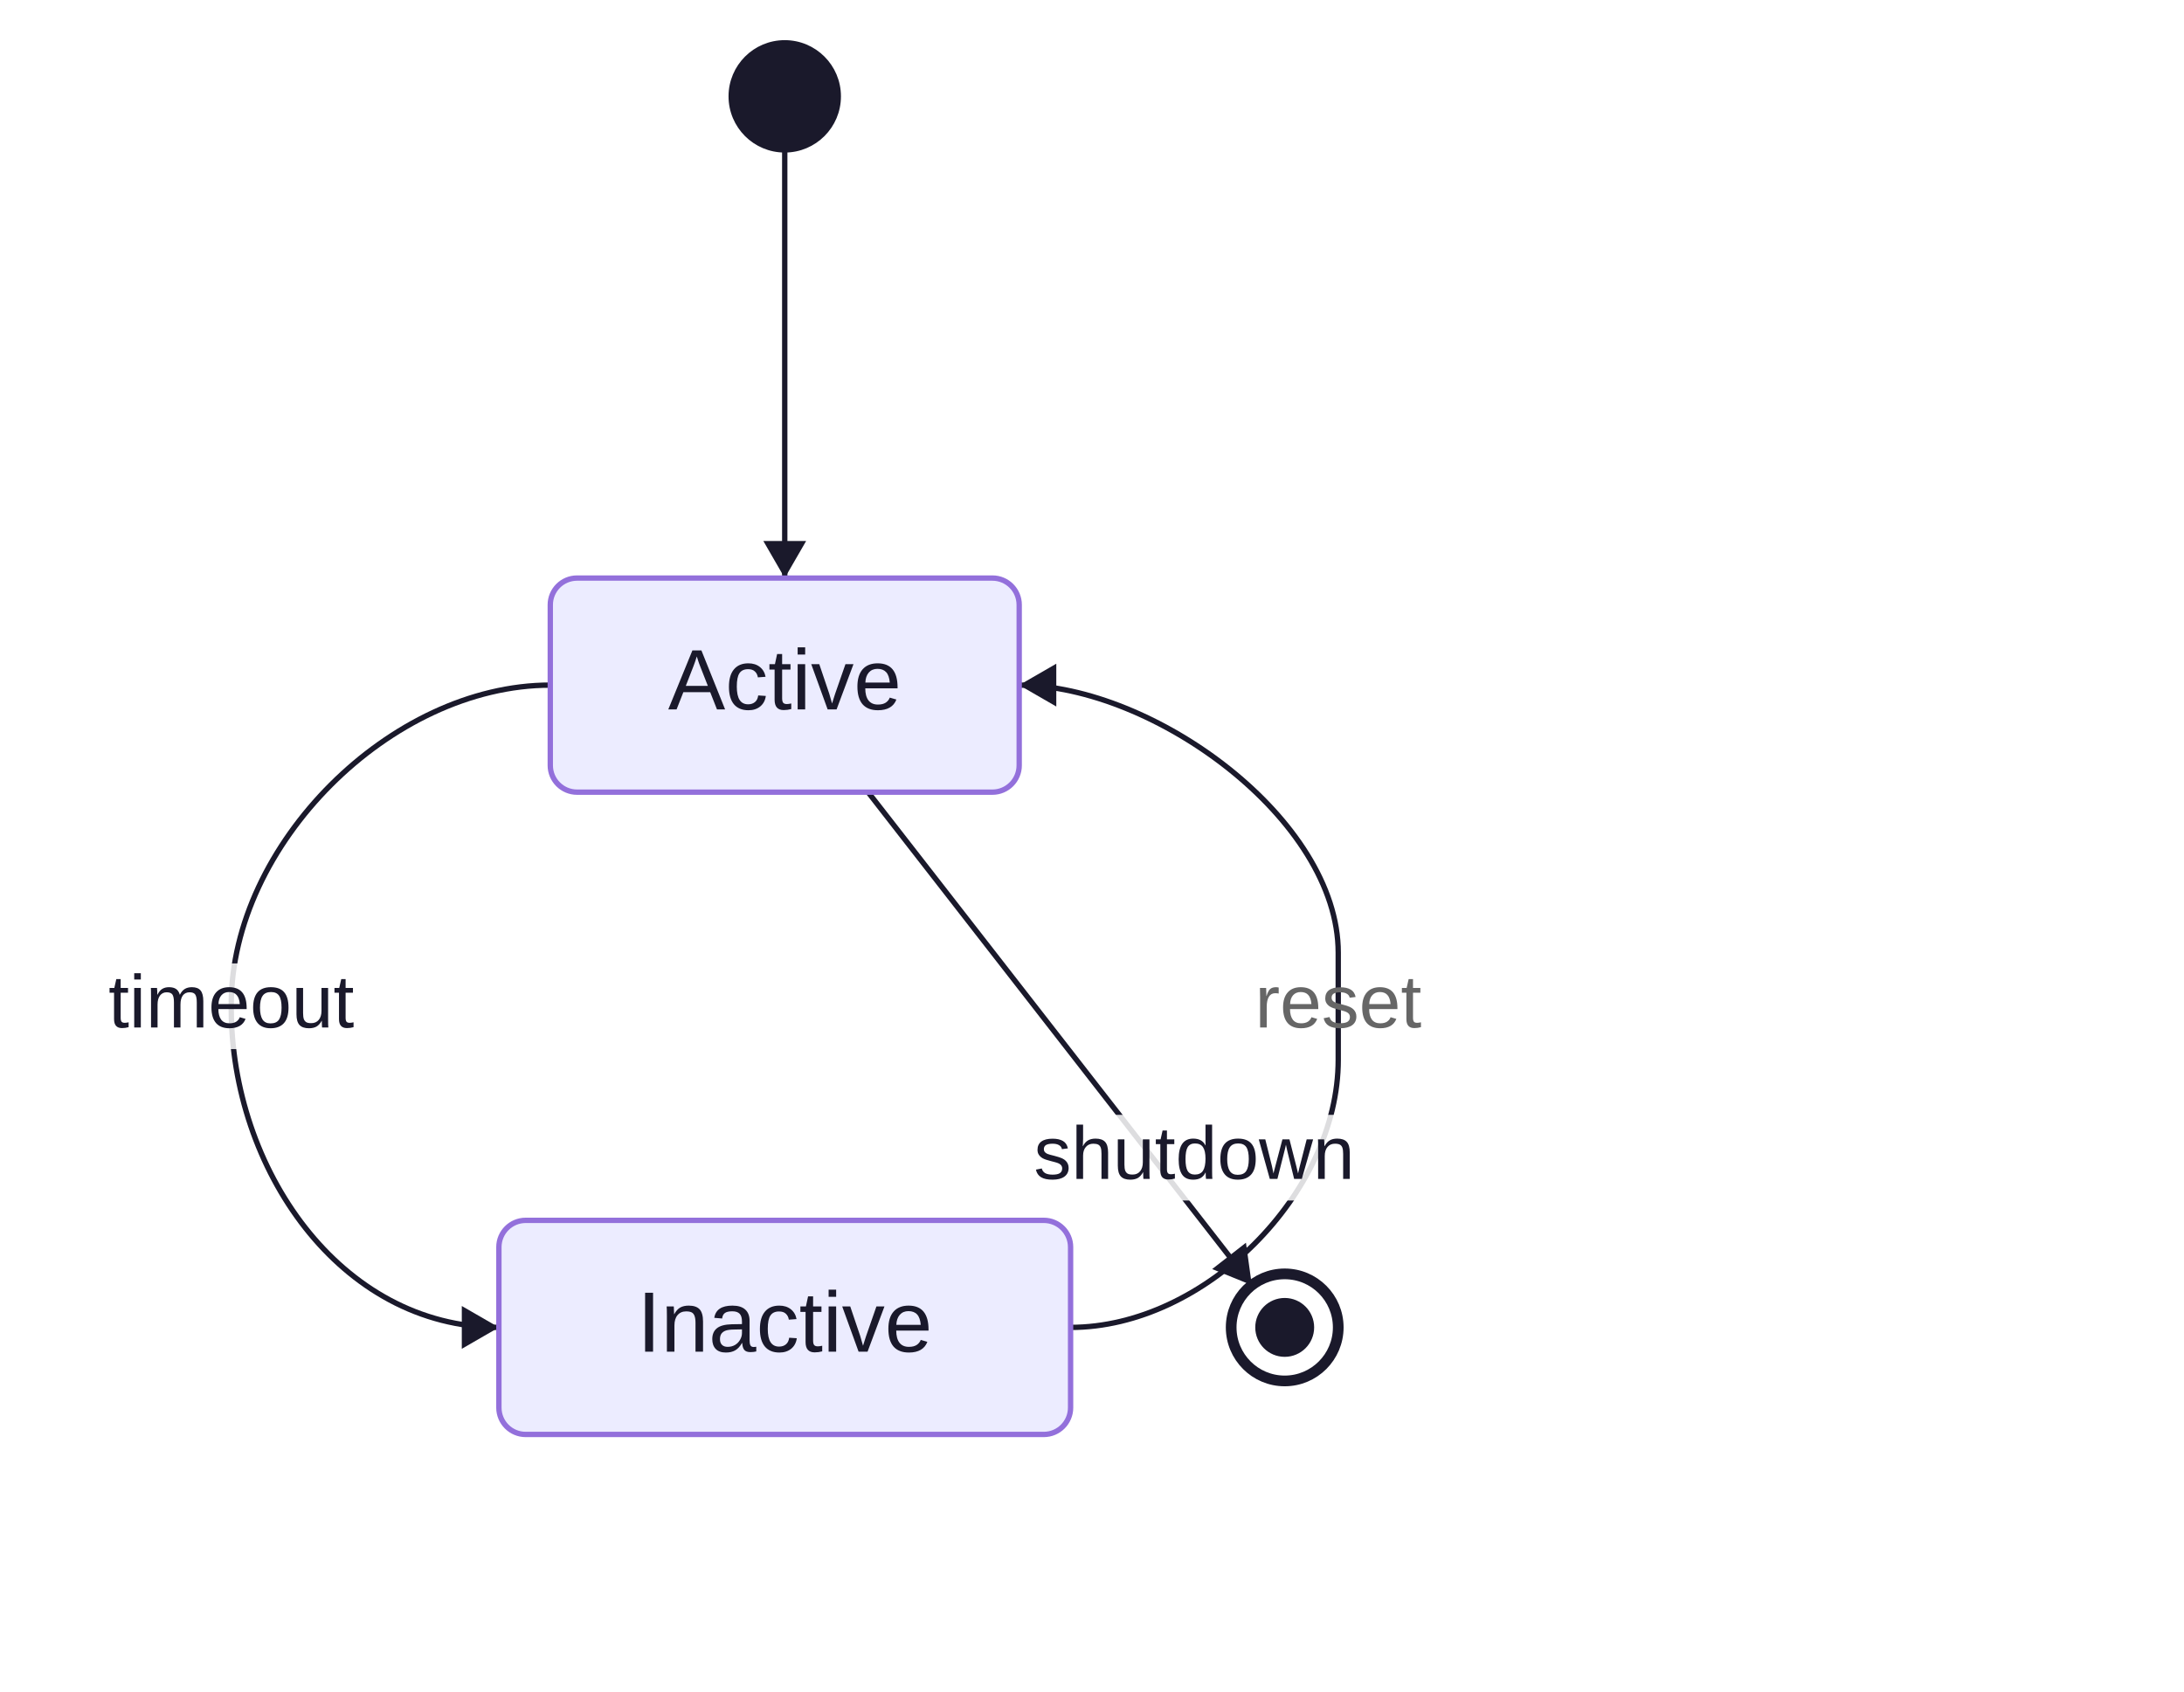
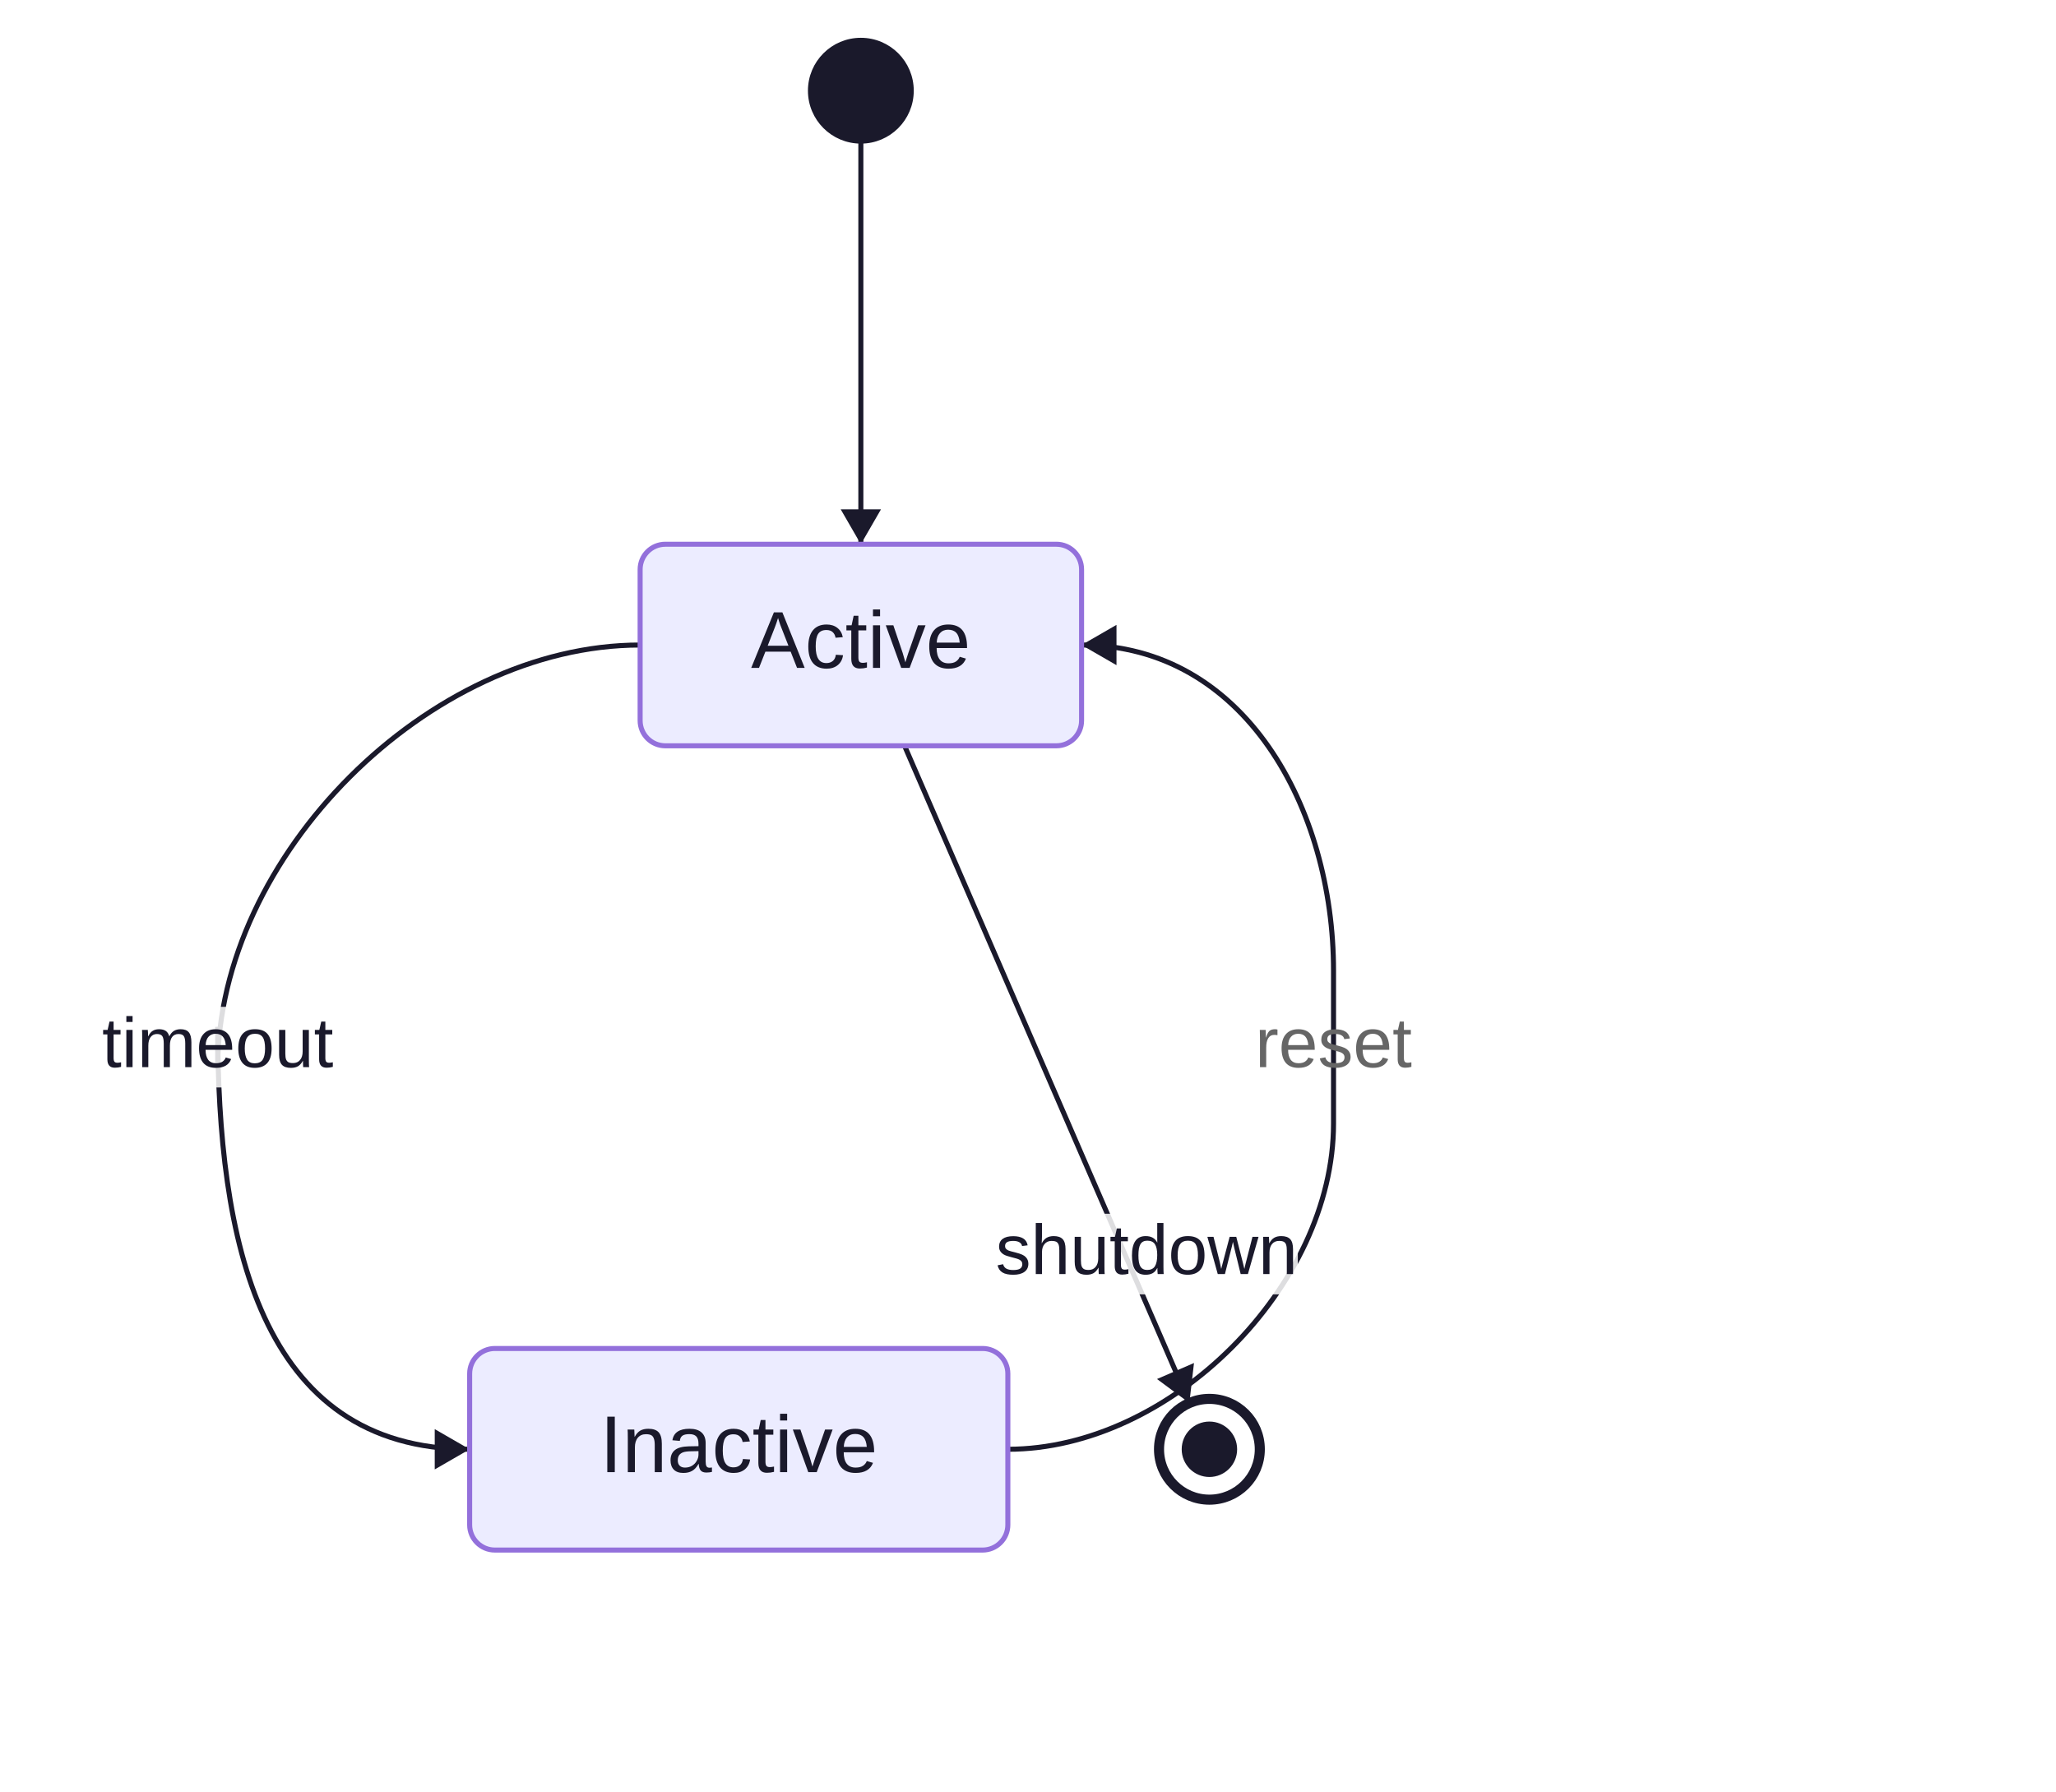
- <svg xmlns="http://www.w3.org/2000/svg" id="mermaid-svg" width="100%" viewBox="0 0 408 316" style="max-width: 408px;" role="graphics-document document">
+ <svg xmlns="http://www.w3.org/2000/svg" id="mermaid-svg" width="100%" viewBox="0 0 408 355.6" style="max-width: 408px;" role="graphics-document document">
  <defs>
    <marker id="arrowhead" refX="9" refY="3.5" markerWidth="10" markerHeight="7" orient="auto">
      <path d="M0,0 L10,3.5 L0,7 Z" class="arrowMarkerPath" style="stroke-width: 1; stroke-dasharray: 1, 0;" />
    </marker>
  </defs>
  <g transform="translate(8,8)">
-     <line x1="138.6" y1="20" x2="138.6" y2="100" stroke="#1a192b" stroke-width="1" />
-     <polygon points="138.6,100 134.6,93.07 142.6,93.07" fill="#1a192b" />
-     <path d="M 94.8 120 C 65 120, 35.2 149.8, 35.2 179.6 L 35.2 180.4 C 35.2 210.2, 55.4 240, 85.2 240" fill="none" stroke="#1a192b" stroke-width="1" />
-     <polygon points="85.2,240 78.27,244 78.27,236" fill="#1a192b" />
-     <rect x="5.2" y="172" width="60" height="16" fill="rgba(255,255,255,0.85)" stroke="none" />
-     <text x="35.2" y="180" text-anchor="middle" dominant-baseline="middle" font-size="14px" font-family="'trebuchet ms', verdana, arial, sans-serif" fill="#1a192b">timeout</text>
-     <path d="M 192 240 C 217 240, 242 215, 242 190 L 242 170 C 242 145, 207.4 120, 182.4 120" fill="none" stroke="#1a192b" stroke-width="1" />
-     <polygon points="182.4,120 189.33,116 189.33,124" fill="#1a192b" />
-     <text x="242" y="180" text-anchor="middle" dominant-baseline="middle" font-size="14px" font-family="'trebuchet ms', verdana, arial, sans-serif" fill="#666666">reset</text>
-     <line x1="154.17" y1="140" x2="225.86" y2="232.11" stroke="#1a192b" stroke-width="1" />
-     <polygon points="225.86,232.11 218.45,229.1 224.76,224.18" fill="#1a192b" />
-     <rect x="185.1" y="200.29" width="60" height="16" fill="rgba(255,255,255,0.85)" stroke="none" />
-     <text x="215.1" y="208.29" text-anchor="middle" dominant-baseline="middle" font-size="14px" font-family="'trebuchet ms', verdana, arial, sans-serif" fill="#1a192b">shutdown</text>
-     <circle cx="138.6" cy="10" r="10" fill="#1a192b" stroke="#1a192b" stroke-width="1" />
-     <rect x="94.8" y="100" width="87.6" height="40" rx="5" ry="5" fill="#ECECFF" stroke="#9370DB" stroke-width="1" />
-     <text x="138.6" y="120" text-anchor="middle" dominant-baseline="middle" font-size="16px" font-family="'trebuchet ms', verdana, arial, sans-serif" fill="#1a192b">Active</text>
-     <rect x="85.2" y="220" width="106.8" height="40" rx="5" ry="5" fill="#ECECFF" stroke="#9370DB" stroke-width="1" />
-     <text x="138.6" y="240" text-anchor="middle" dominant-baseline="middle" font-size="16px" font-family="'trebuchet ms', verdana, arial, sans-serif" fill="#1a192b">Inactive</text>
-     <circle cx="232" cy="240" r="10" fill="none" stroke="#1a192b" stroke-width="2" />
-     <circle cx="232" cy="240" r="5" fill="#1a192b" stroke="#1a192b" stroke-width="1" />
+     <line x1="162.83" y1="20" x2="162.83" y2="100" stroke="#1a192b" stroke-width="1" />
+     <polygon points="162.83,100 158.83,93.07 166.83,93.07" fill="#1a192b" />
+     <path d="M 119.03 120 C 77.11 120, 35.2 161.91, 35.2 203.83 L 35.2 195.77 C 35.2 237.69, 43.29 279.6, 85.2 279.6" fill="none" stroke="#1a192b" stroke-width="1" />
+     <polygon points="85.2,279.6 78.27,283.6 78.27,275.6" fill="#1a192b" />
+     <rect x="5.2" y="191.8" width="60" height="16" fill="rgba(255,255,255,0.85)" stroke="none" />
+     <text x="35.2" y="199.8" text-anchor="middle" dominant-baseline="middle" font-size="14px" font-family="'trebuchet ms', verdana, arial, sans-serif" fill="#1a192b">timeout</text>
+     <path d="M 192 279.6 C 224.31 279.6, 256.63 247.29, 256.63 214.97 L 256.63 184.63 C 256.63 152.31, 238.94 120, 206.63 120" fill="none" stroke="#1a192b" stroke-width="1" />
+     <polygon points="206.63,120 213.56,116 213.56,124" fill="#1a192b" />
+     <text x="256.63" y="199.8" text-anchor="middle" dominant-baseline="middle" font-size="14px" font-family="'trebuchet ms', verdana, arial, sans-serif" fill="#666666">reset</text>
+     <line x1="171.5" y1="140" x2="228.02" y2="270.42" stroke="#1a192b" stroke-width="1" />
+     <polygon points="228.02,270.42 221.6,265.66 228.94,262.48" fill="#1a192b" />
+     <rect x="189.54" y="232.86" width="60" height="16" fill="rgba(255,255,255,0.85)" stroke="none" />
+     <text x="219.54" y="240.86" text-anchor="middle" dominant-baseline="middle" font-size="14px" font-family="'trebuchet ms', verdana, arial, sans-serif" fill="#1a192b">shutdown</text>
+     <circle cx="162.83" cy="10" r="10" fill="#1a192b" stroke="#1a192b" stroke-width="1" />
+     <rect x="119.03" y="100" width="87.6" height="40" rx="5" ry="5" fill="#ECECFF" stroke="#9370DB" stroke-width="1" />
+     <text x="162.83" y="120" text-anchor="middle" dominant-baseline="middle" font-size="16px" font-family="'trebuchet ms', verdana, arial, sans-serif" fill="#1a192b">Active</text>
+     <rect x="85.2" y="259.6" width="106.8" height="40" rx="5" ry="5" fill="#ECECFF" stroke="#9370DB" stroke-width="1" />
+     <text x="138.6" y="279.6" text-anchor="middle" dominant-baseline="middle" font-size="16px" font-family="'trebuchet ms', verdana, arial, sans-serif" fill="#1a192b">Inactive</text>
+     <circle cx="232" cy="279.6" r="10" fill="none" stroke="#1a192b" stroke-width="2" />
+     <circle cx="232" cy="279.6" r="5" fill="#1a192b" stroke="#1a192b" stroke-width="1" />
  </g>
</svg>
